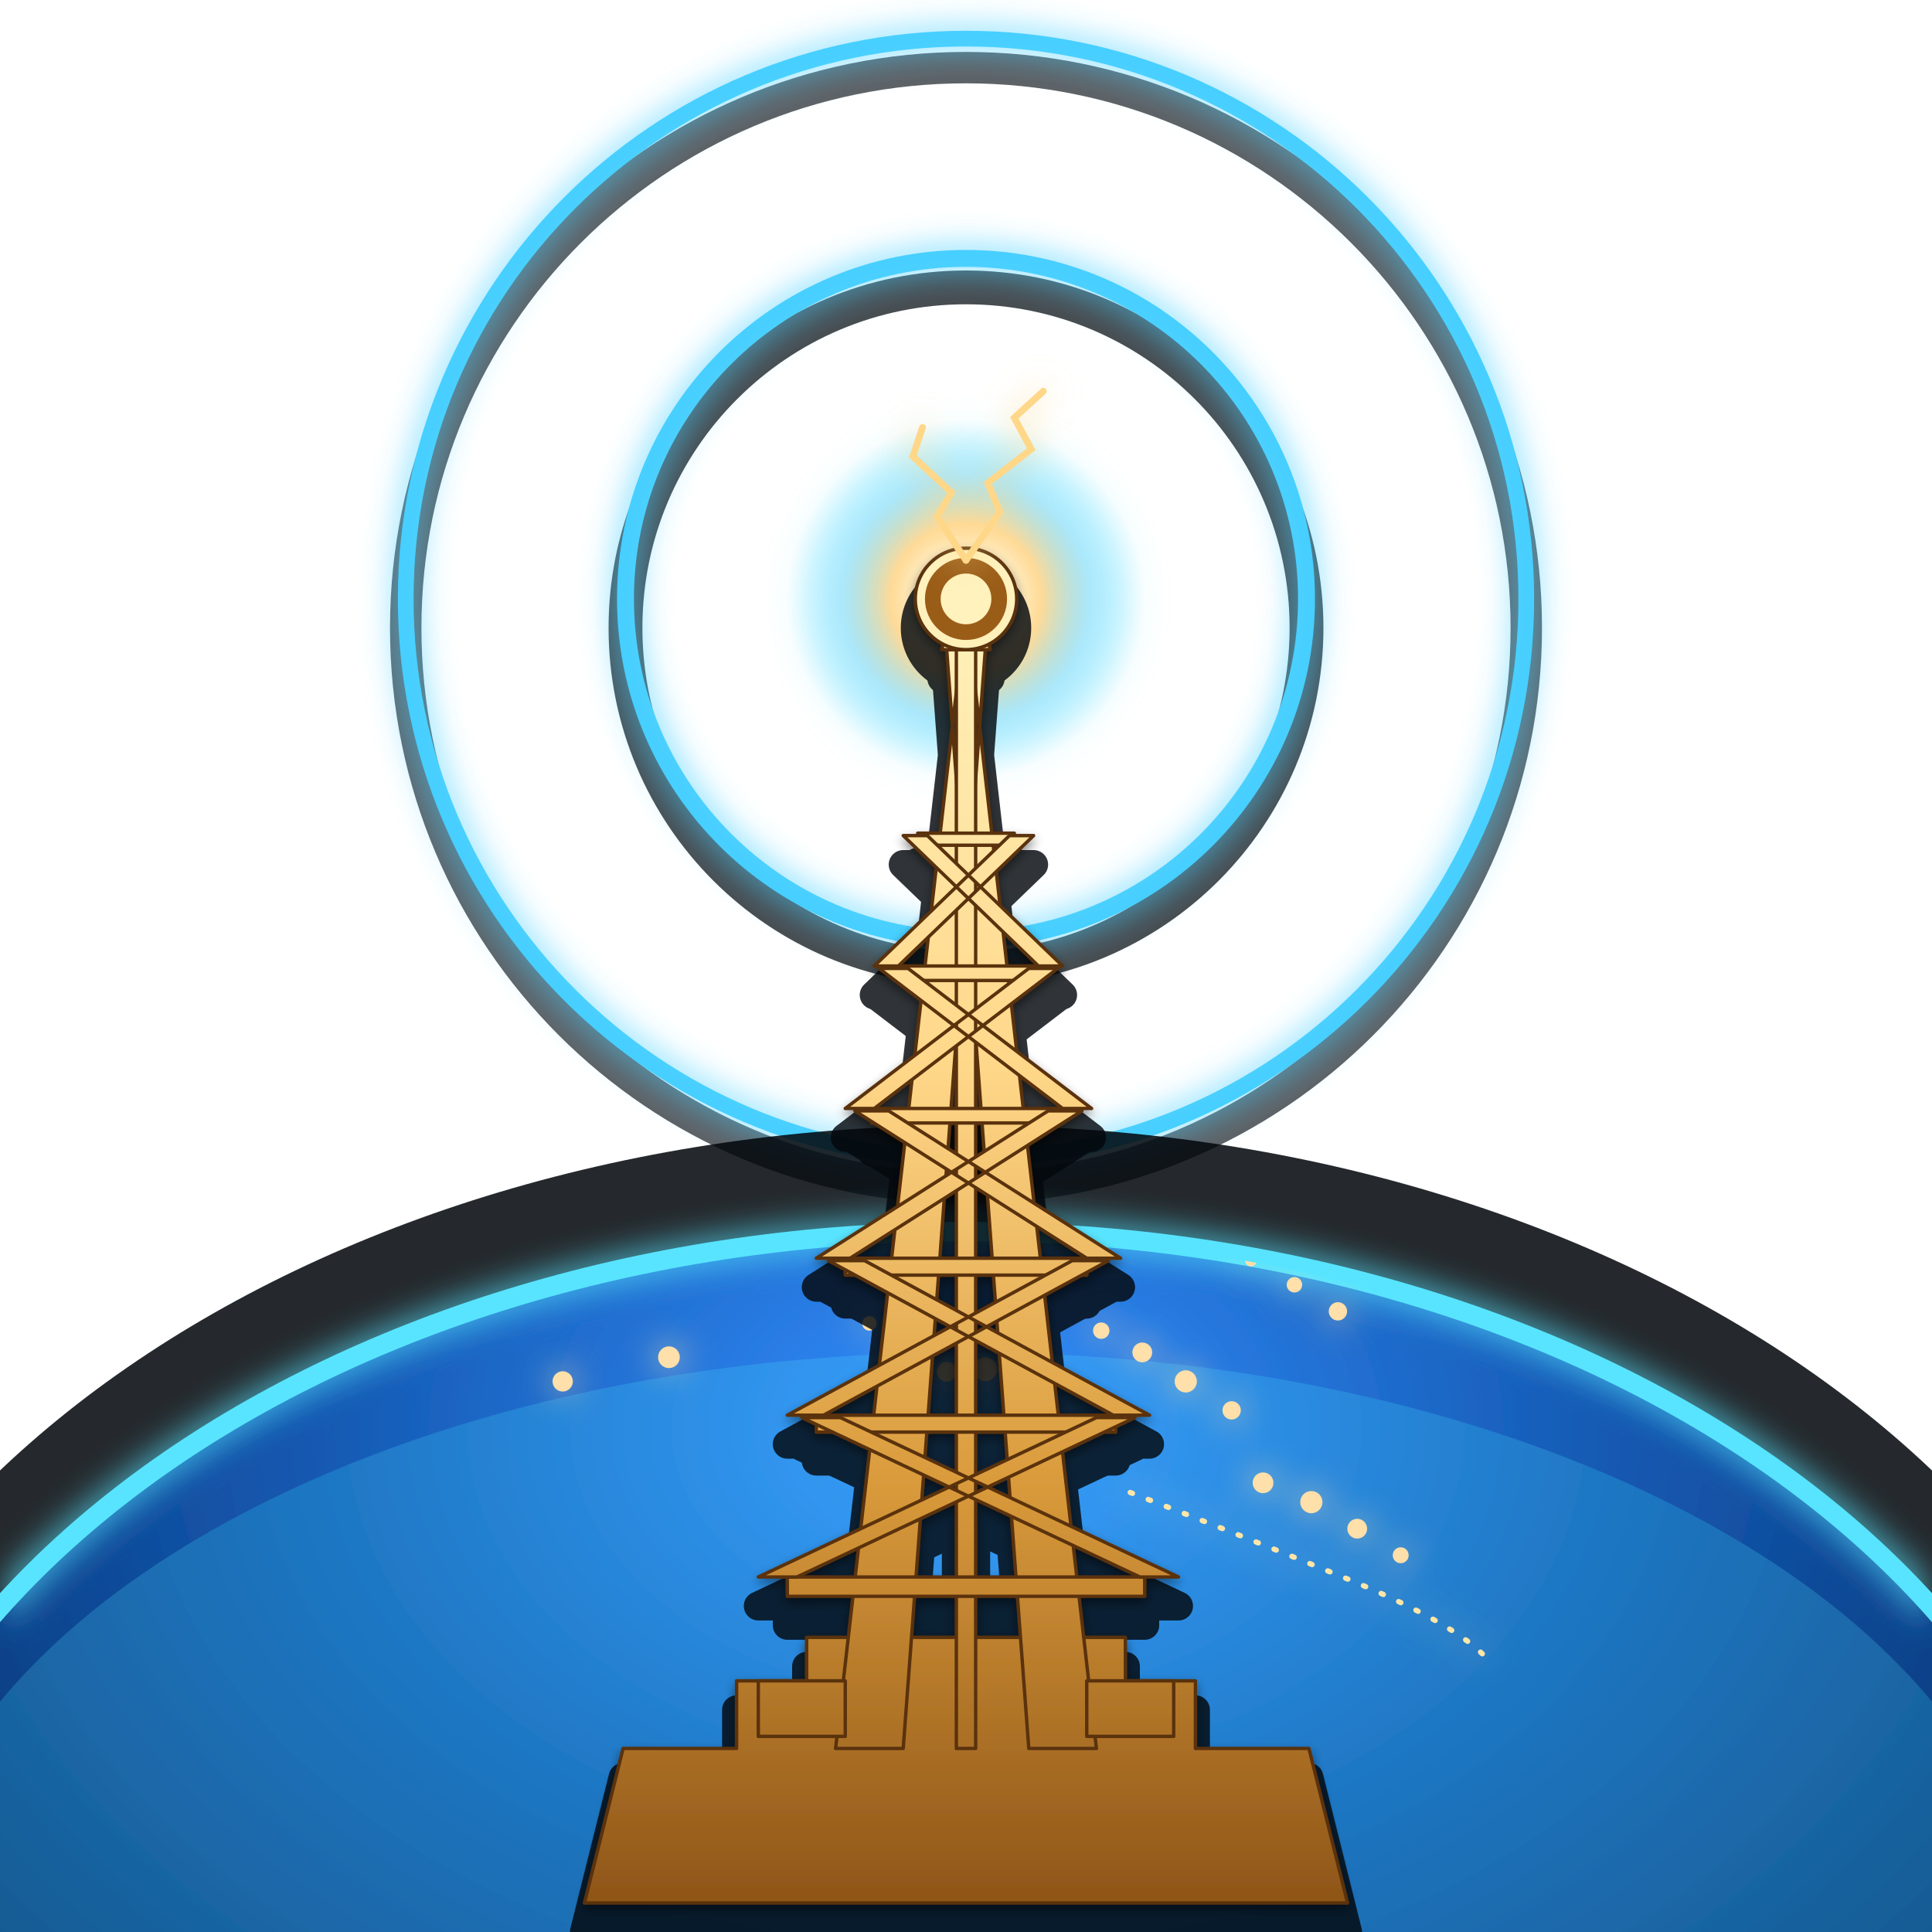
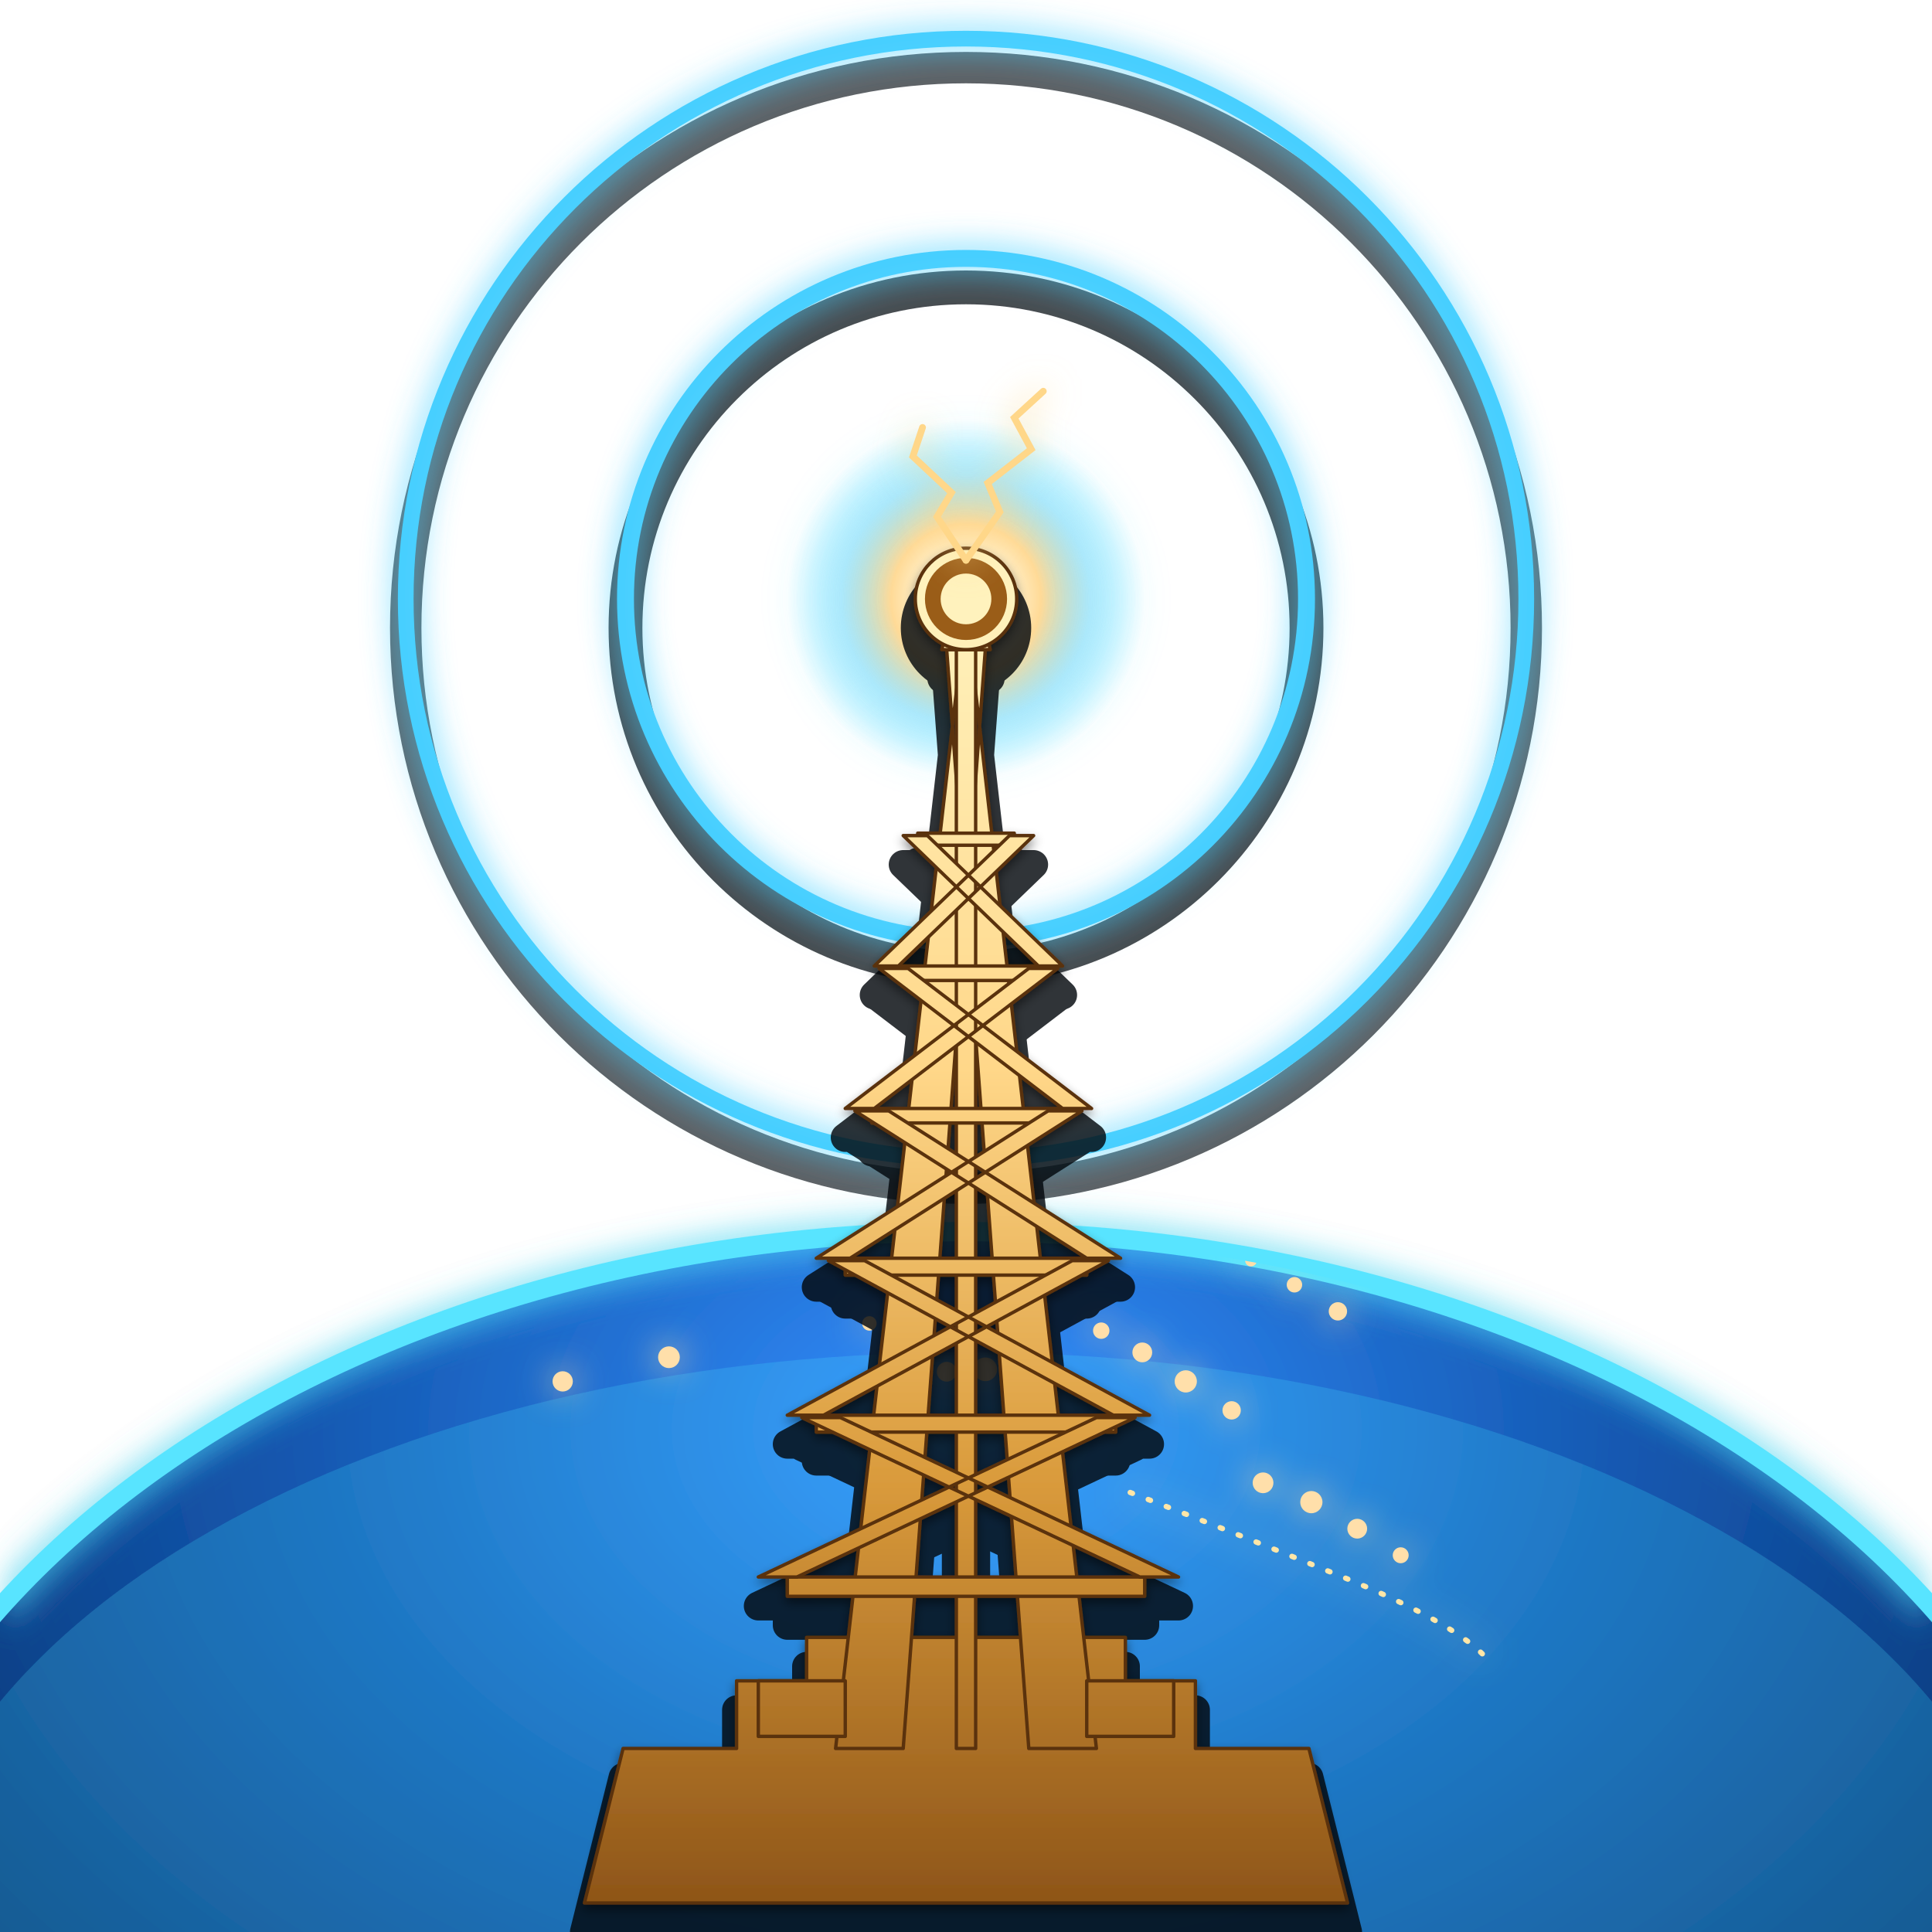
<svg xmlns="http://www.w3.org/2000/svg" viewBox="0 0 800 800" width="800" height="800" role="img" aria-label="FieldOps Atlas logo">
  <defs>
    <radialGradient id="bg" cx="50%" cy="48%" r="70%">
      <stop offset="0%" stop-color="#12385d" />
      <stop offset="48%" stop-color="#06172d" />
      <stop offset="100%" stop-color="#01050b" />
    </radialGradient>
    <radialGradient id="ring" cx="50%" cy="50%" r="50%">
      <stop offset="0%" stop-color="#d8ffff" />
      <stop offset="100%" stop-color="#47cfff" />
    </radialGradient>
    <radialGradient id="earth" cx="50%" cy="12%" r="94%">
      <stop offset="0%" stop-color="#348fff" />
      <stop offset="30%" stop-color="#1459b2" />
      <stop offset="62%" stop-color="#082f68" />
      <stop offset="100%" stop-color="#041225" />
    </radialGradient>
    <radialGradient id="flare" cx="50%" cy="50%" r="50%">
      <stop offset="0%" stop-color="#ffffff" />
      <stop offset="20%" stop-color="#fff8d8" />
      <stop offset="42%" stop-color="#ffd17d" />
      <stop offset="70%" stop-color="#61d8ff" stop-opacity=".46" />
      <stop offset="100%" stop-color="#39dcff" stop-opacity="0" />
    </radialGradient>
    <linearGradient id="towerGold" x1="400" y1="248" x2="400" y2="788" gradientUnits="userSpaceOnUse">
      <stop offset="0%" stop-color="#fff2bd" />
      <stop offset="36%" stop-color="#ffd789" />
      <stop offset="68%" stop-color="#d99a3b" />
      <stop offset="100%" stop-color="#8e5518" />
    </linearGradient>
+     <radialGradient id="earthShadowFade" cx="50%" cy="100%" r="64%">
+       <stop offset="0%" stop-color="#02070c" stop-opacity=".88" />
+       <stop offset="48%" stop-color="#02070c" stop-opacity=".56" />
+       <stop offset="82%" stop-color="#02070c" stop-opacity=".18" />
+       <stop offset="100%" stop-color="#02070c" stop-opacity="0" />
+     </radialGradient>
    <filter id="glow" x="-55%" y="-55%" width="210%" height="210%">
      <feGaussianBlur stdDeviation="7" result="b" />
      <feMerge>
        <feMergeNode in="b" />
        <feMergeNode in="SourceGraphic" />
      </feMerge>
    </filter>
    <filter id="blackShadow" x="-45%" y="-45%" width="190%" height="205%">
      <feDropShadow dx="0" dy="8" stdDeviation="5" flood-color="#000000" flood-opacity=".55" />
      <feDropShadow dx="0" dy="2" stdDeviation="2" flood-color="#000000" flood-opacity=".48" />
    </filter>
    <filter id="softBlackShadow" x="-35%" y="-35%" width="170%" height="170%">
      <feDropShadow dx="0" dy="7" stdDeviation="8" flood-color="#000000" flood-opacity=".32" />
    </filter>
    <clipPath id="earthClip">
      <ellipse cx="400" cy="842" rx="470" ry="330" />
    </clipPath>
  </defs>
  <rect width="800" height="800" fill="none" />
  <g fill="none" stroke="#02070c" stroke-linecap="round" opacity=".72" transform="translate(0 12)">
    <circle cx="400" cy="248" r="141" stroke-width="14" />
    <circle cx="400" cy="248" r="232" stroke-width="13" opacity=".88" />
  </g>
  <g fill="none" stroke="url(#ring)" stroke-linecap="round" filter="url(#glow)">
    <circle cx="400" cy="248" r="141" stroke-width="7" />
    <circle cx="400" cy="248" r="232" stroke-width="6.5" opacity="1" />
  </g>
-   <g opacity=".86">
-     <ellipse cx="400" cy="842" rx="482" ry="340" fill="#02070c" transform="translate(0 -18)" />
-     <ellipse cx="400" cy="842" rx="486" ry="344" fill="none" stroke="#02070c" stroke-width="28" transform="translate(0 -18)" />
-     <ellipse cx="400" cy="812" rx="450" ry="260" fill="#02070c" opacity=".72" transform="translate(0 -14)" />
+   <g>
+     <ellipse cx="400" cy="842" rx="482" ry="340" fill="url(#earthShadowFade)" transform="translate(0 -18)" />
+     <ellipse cx="400" cy="842" rx="486" ry="344" fill="none" stroke="url(#earthShadowFade)" stroke-width="28" transform="translate(0 -18)" />
+     <ellipse cx="400" cy="812" rx="450" ry="260" fill="url(#earthShadowFade)" opacity=".58" transform="translate(0 -14)" />
  </g>
  <g filter="url(#softBlackShadow)">
    <ellipse cx="400" cy="842" rx="470" ry="330" fill="url(#earth)" />
    <ellipse cx="400" cy="812" rx="442" ry="252" fill="#43dfff" opacity=".22" />
    <ellipse cx="400" cy="842" rx="472" ry="332" fill="none" stroke="#58e4ff" stroke-width="8" opacity="1" filter="url(#glow)" />
  </g>
  <g clip-path="url(#earthClip)" fill="#ffdfaa" filter="url(#glow)">
    <circle cx="233" cy="572" r="4.2" />
    <circle cx="277" cy="562" r="4.5" />
    <circle cx="360" cy="548" r="3" />
    <circle cx="376" cy="559" r="4.7" />
    <circle cx="392" cy="568" r="4.1" />
    <circle cx="408" cy="567" r="4.9" />
    <circle cx="424" cy="559" r="3.8" />
    <circle cx="456" cy="551" r="3.4" />
    <circle cx="473" cy="560" r="4.1" />
    <circle cx="491" cy="572" r="4.6" />
    <circle cx="510" cy="584" r="3.8" />
    <circle cx="523" cy="614" r="4.3" />
    <circle cx="543" cy="622" r="4.6" />
    <circle cx="562" cy="633" r="4.1" />
    <circle cx="580" cy="644" r="3.3" />
    <circle cx="518" cy="522" r="2.4" />
    <circle cx="536" cy="532" r="3.2" />
    <circle cx="554" cy="543" r="3.8" />
    <path d="M468 618 Q512 635 556 653 T614 685" fill="none" stroke="#ffe6a8" stroke-width="2.2" stroke-dasharray="1 7" stroke-linecap="round" />
  </g>
  <circle cx="400" cy="248" r="74" fill="url(#flare)" filter="url(#glow)" opacity=".80" />
  <g fill="#02070c" stroke="#02070c" stroke-width="12" stroke-linejoin="round" stroke-linecap="round" opacity=".82" transform="translate(0 12)">
    <path d="M242 788h316l-16-64h-47v-28h-29v-18H334v18h-29v28h-47z" />
    <path d="M346 724h28l34-455h-10zM454 724h-28l-34-455h10z" />
    <rect x="396" y="269" width="8" height="455" />
    <polygon points="390,269 410,269 407,255 393,255" />
    <circle cx="400" cy="248" r="21" />
    <rect x="326" y="653" width="148" height="8" />
    <rect x="338" y="586" width="124" height="7" />
    <rect x="350" y="521" width="100" height="7" />
    <rect x="361" y="459" width="78" height="6" />
    <rect x="371" y="400" width="58" height="6" />
    <rect x="380" y="345" width="40" height="5" />
    <path d="M330 653 470 587h-16L314 653zM472 653 332 587h16L488 653zM341 586 459 522h-15L326 586zM461 586 343 522h15L476 586z" />
    <path d="M352 521 448 460h-14L338 521zM450 521 354 460h14L464 521zM362 459 438 401h-12L350 459zM440 459 364 401h12L452 459z" />
    <path d="M372 400 428 346h-10L362 400zM430 400 374 346h10L440 400z" />
    <rect x="314" y="696" width="36" height="23" />
    <rect x="450" y="696" width="36" height="23" />
  </g>
  <g filter="url(#blackShadow)">
    <g fill="url(#towerGold)" stroke="#5a310b" stroke-width="1.4" stroke-linejoin="round" stroke-linecap="round">
      <path d="M242 788h316l-16-64h-47v-28h-29v-18H334v18h-29v28h-47z" />
      <path d="M346 724h28l34-455h-10zM454 724h-28l-34-455h10z" />
      <rect x="396" y="269" width="8" height="455" />
      <polygon points="390,269 410,269 407,255 393,255" />
      <circle cx="400" cy="248" r="21" />
      <rect x="326" y="653" width="148" height="8" />
      <rect x="338" y="586" width="124" height="7" />
      <rect x="350" y="521" width="100" height="7" />
      <rect x="361" y="459" width="78" height="6" />
      <rect x="371" y="400" width="58" height="6" />
      <rect x="380" y="345" width="40" height="5" />
      <path d="M330 653 470 587h-16L314 653zM472 653 332 587h16L488 653zM341 586 459 522h-15L326 586zM461 586 343 522h15L476 586z" />
      <path d="M352 521 448 460h-14L338 521zM450 521 354 460h14L464 521zM362 459 438 401h-12L350 459zM440 459 364 401h12L452 459z" />
      <path d="M372 400 428 346h-10L362 400zM430 400 374 346h10L440 400z" />
      <rect x="314" y="696" width="36" height="23" />
      <rect x="450" y="696" width="36" height="23" />
    </g>
  </g>
  <circle cx="400" cy="248" r="17" fill="#9a5d18" />
  <circle cx="400" cy="248" r="10.5" fill="#fff2bd" />
  <g stroke="#ffd789" fill="none" stroke-linecap="round" filter="url(#glow)">
    <path d="M400 232 388 214 394 204 378 189 382 177" stroke-width="2.8" />
    <path d="M400 232 414 212 409 200 427 186 420 173 432 162" stroke-width="2.8" />
  </g>
</svg>
